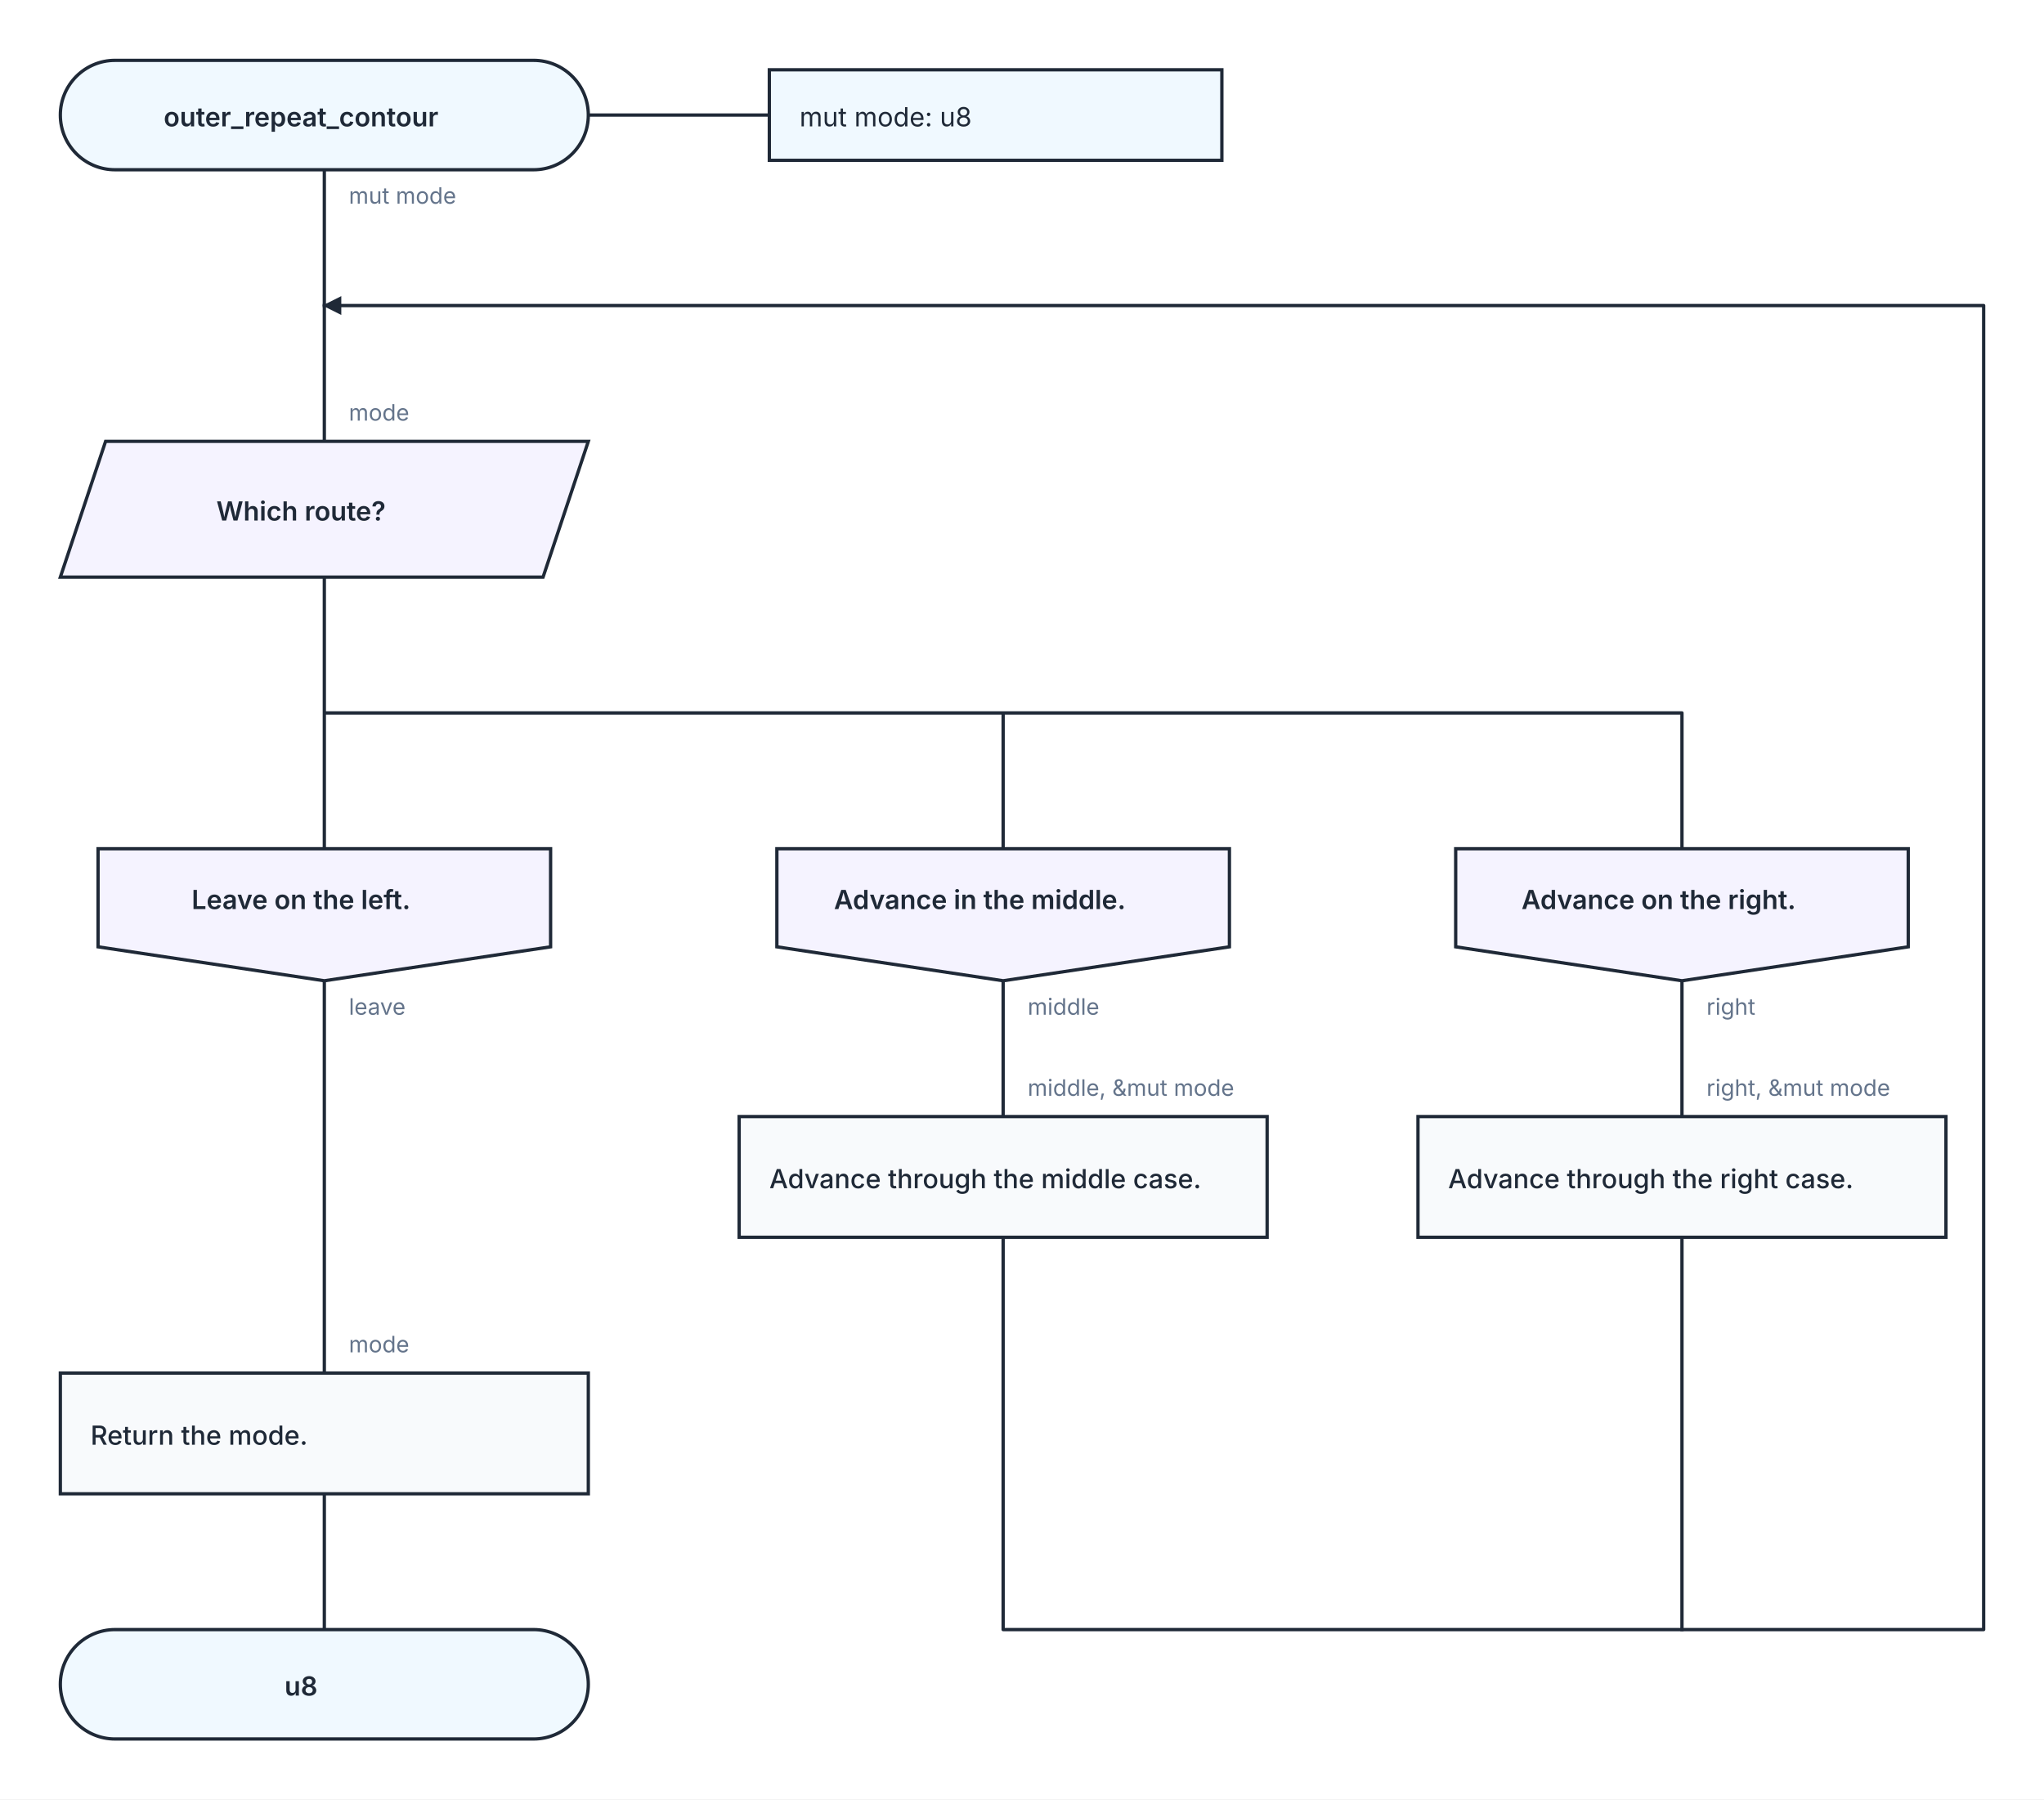
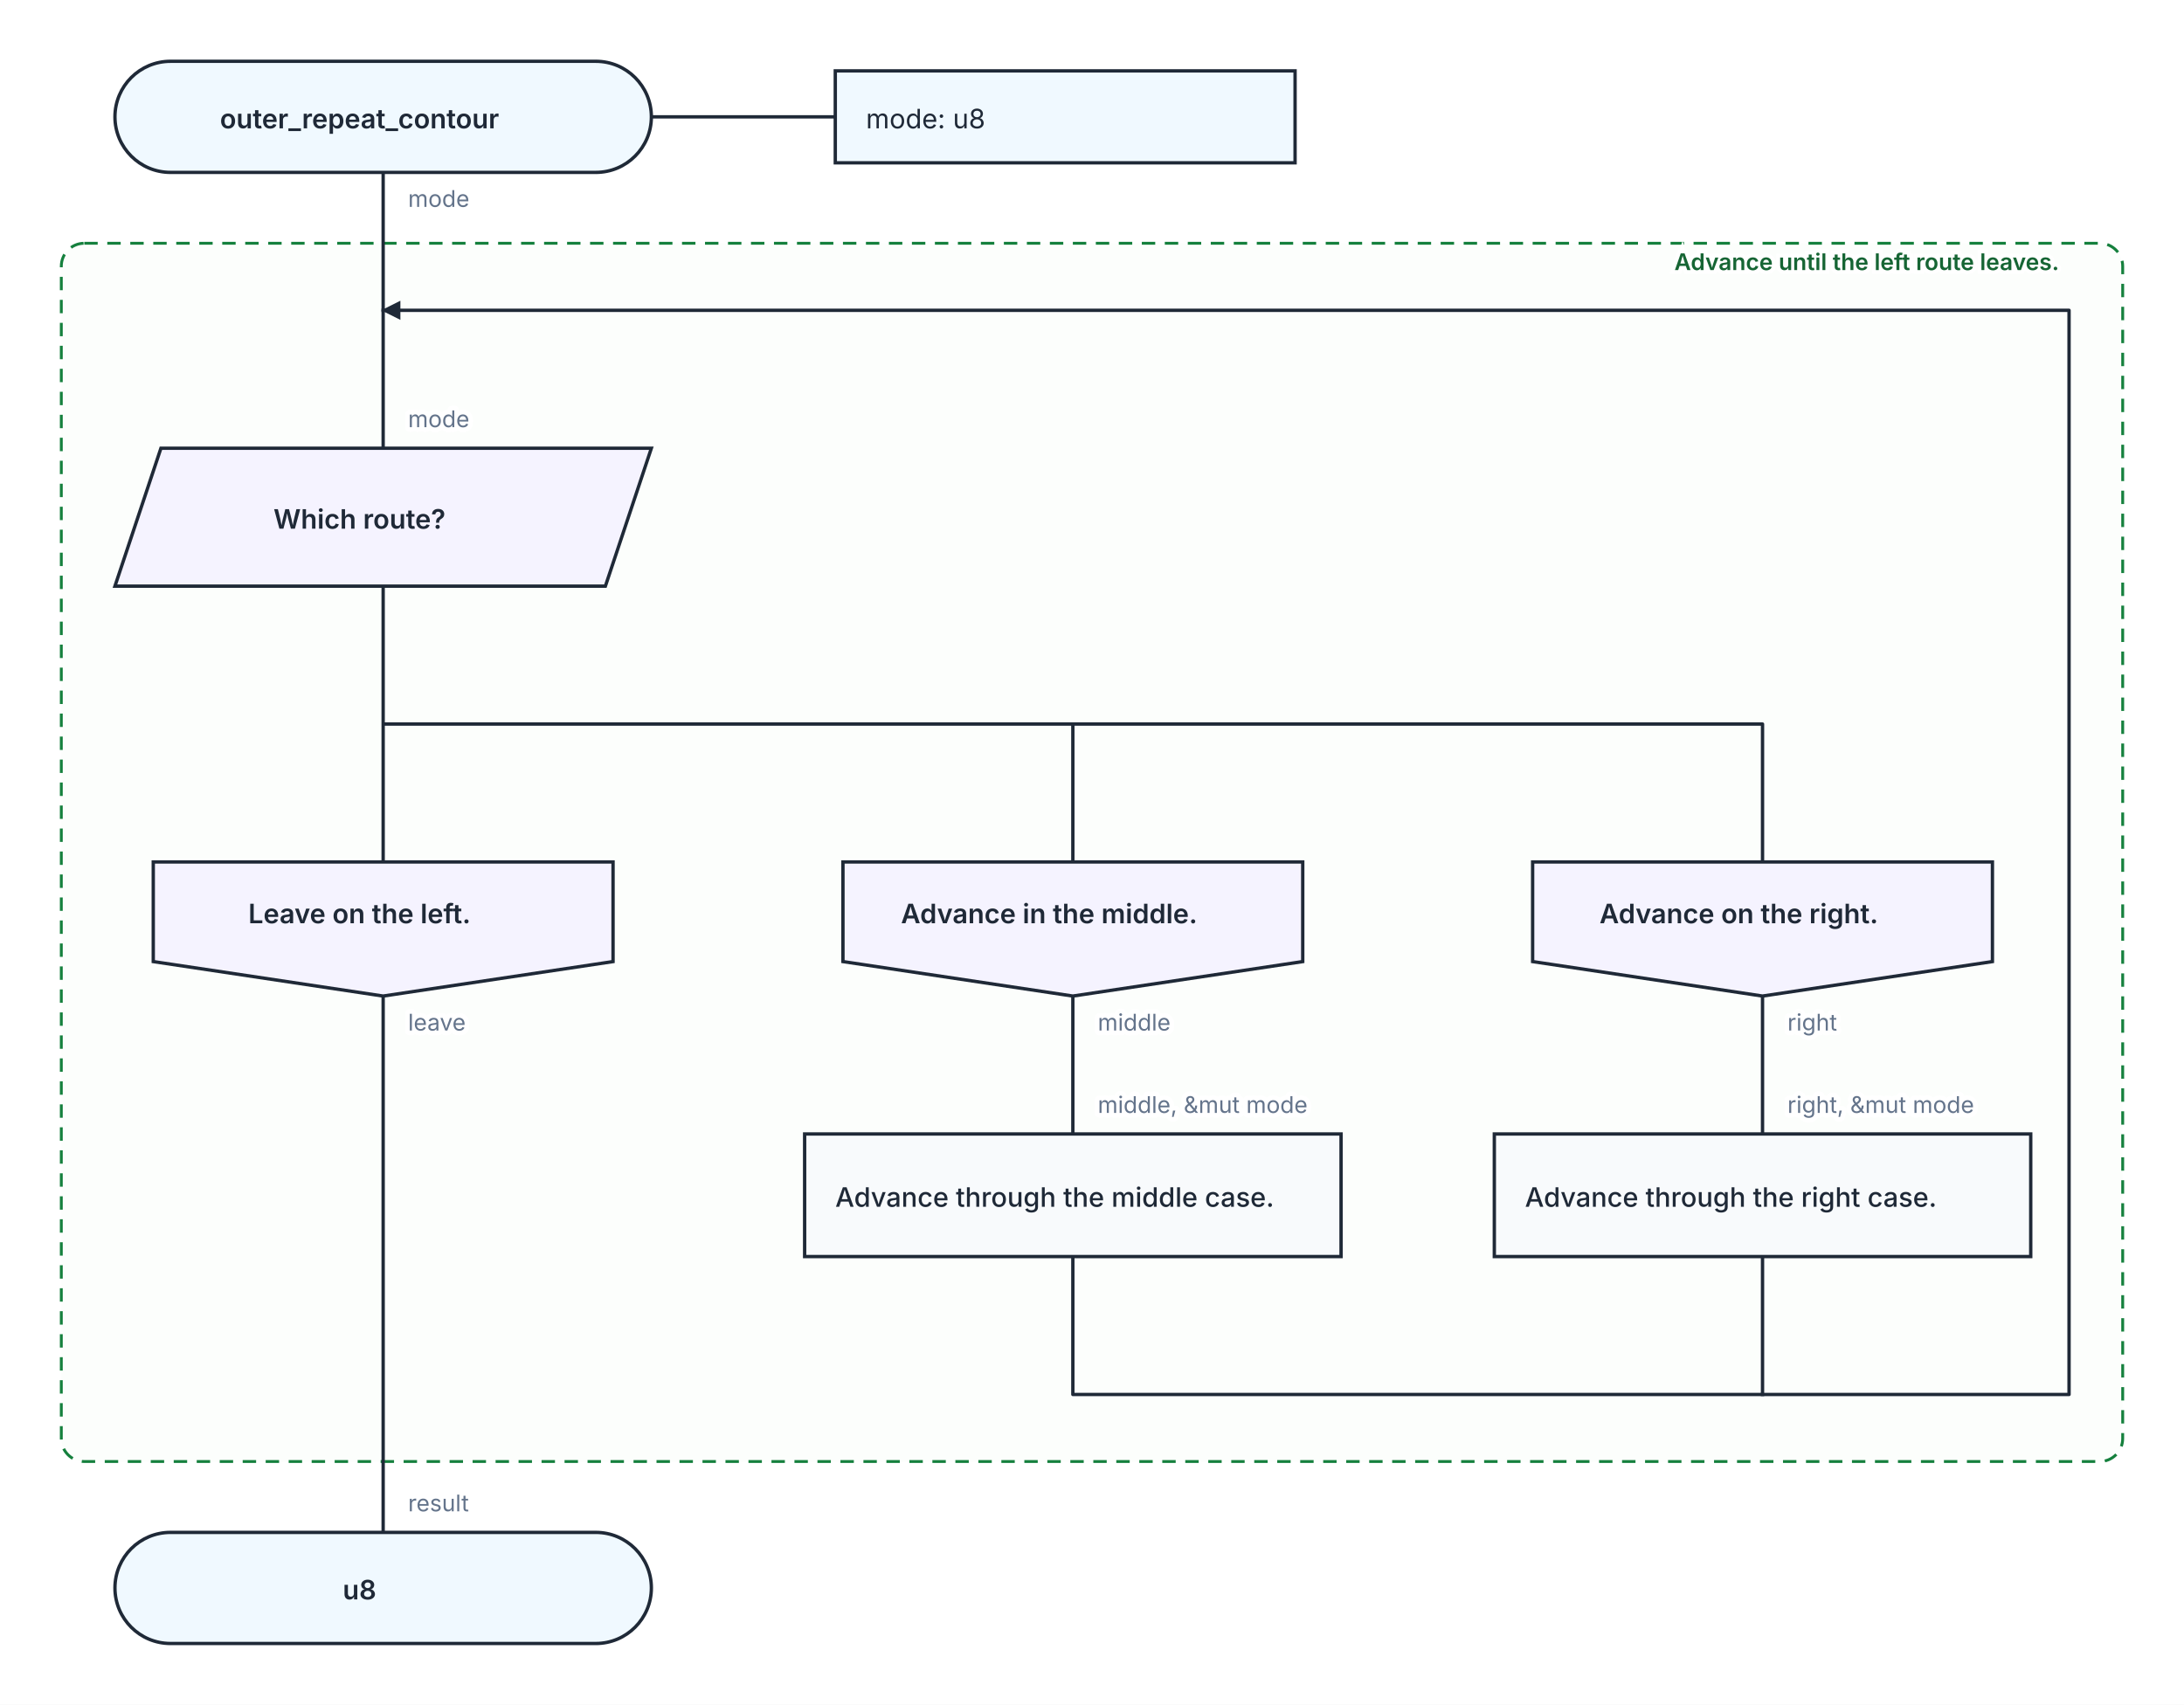
- <svg xmlns="http://www.w3.org/2000/svg" width="1084" height="954" viewBox="0 0 1084 954" role="img" aria-labelledby="kaalang-title" aria-describedby="kaalang-description">
+ <svg xmlns="http://www.w3.org/2000/svg" width="1140" height="890" viewBox="0 0 1140 890" role="img" aria-labelledby="kaalang-title" aria-describedby="kaalang-description">
  <defs>
    <style>
      svg { color: #1f2937; font-family: Inter, ui-sans-serif, system-ui, -apple-system, BlinkMacSystemFont, "Segoe UI", sans-serif; text-rendering: optimizeLegibility; }
      .connection { fill: none; stroke: currentColor; stroke-width: 1.75; stroke-linecap: square; stroke-linejoin: round; }
      .connection-label { fill: #64748b; font-size: 12px; font-weight: 400; paint-order: stroke; stroke: #ffffff; stroke-width: 5px; stroke-linejoin: round; text-anchor: start; }
      .branch-label { fill: currentColor; font-weight: 500; }
      .parameter-link { fill: none; stroke: currentColor; stroke-width: 1.75; }
      .node-shape { fill: #ffffff; stroke: currentColor; stroke-width: 1.75; }
      .start .node-shape, .end .node-shape, .parameter-panel .node-shape { fill: #f0f9ff; }
      .action .node-shape { fill: #f8fafc; }
+       .loop .node-shape { fill: #f0fdf4; stroke-width: 2; }
+       .loop-marker { fill: #15803d; font-size: 20px; font-weight: 700; text-anchor: middle; }
      .question .node-shape { fill: #fffbeb; }
      .select .node-shape, .case .node-shape { fill: #f5f3ff; }
      .label { fill: currentColor; font-size: 14px; text-anchor: middle; }
      .start .label, .question .label, .select .label, .case .label, .end .label { font-weight: 600; }
-       .action .label { font-weight: 500; text-anchor: start; }
+       .action .label, .loop .label { font-weight: 500; text-anchor: start; }
      .parameter-panel .label { font-weight: 400; text-anchor: start; }
+       .cycle-boundary { fill: #f0fdf433; stroke: #15803d; stroke-width: 1.5; stroke-dasharray: 7 5; }
+       .cycle-caption { fill: #166534; font-size: 12px; font-weight: 600; paint-order: stroke; stroke: #ffffff; stroke-width: 4px; }
    </style>
  </defs>
  <rect width="100%" height="100%" fill="#ffffff" />
+   <g class="cycle-regions">
+     <g>
+       <rect class="cycle-boundary" x="32" y="127" width="1076" height="636" rx="12" />
+       <text class="cycle-caption" x="1096" y="141" text-anchor="end" xml:space="preserve">
+         <tspan x="1096" dy="0">Advance until the left route leaves.</tspan>
+       </text>
+     </g>
+   </g>
  <g class="connections">
    <defs>
      <marker id="loop-arrow" markerWidth="10" markerHeight="10" refX="9" refY="5" orient="auto" markerUnits="userSpaceOnUse">
        <path d="M 0 0 L 10 5 L 0 10 Z" fill="currentColor" />
      </marker>
    </defs>
-     <path class="connection" d="       M 172 90 L 172 162       M 172 306 L 172 450       M 172 306 L 172 378 L 532 378 L 532 450       M 172 306 L 172 378 L 892 378 L 892 450       M 172 520 L 172 592       M 532 520 L 532 592       M 892 520 L 892 592       M 532 656 L 532 864 L 892 864       M 892 656 L 892 864       M 172 792 L 172 864       M 172 162 L 172 234       M 172 592 L 172 728     " />
-     <path class="connection" d="       M 892 864 L 1052 864 L 1052 162 L 172 162     " marker-end="url(#loop-arrow)" />
-     <text class="connection-label" x="185" y="108" xml:space="preserve">
-       <tspan x="185" dy="0">mut mode</tspan>
+     <path class="connection" d="       M 200 90 L 200 162       M 200 306 L 200 450       M 200 306 L 200 378 L 560 378 L 560 450       M 200 306 L 200 378 L 920 378 L 920 450       M 200 520 L 200 592       M 560 520 L 560 592       M 920 520 L 920 592       M 560 656 L 560 728 L 920 728       M 920 656 L 920 728       M 200 162 L 200 234       M 200 728 L 200 800       M 200 592 L 200 728     " />
+     <path class="connection" d="       M 920 728 L 1080 728 L 1080 162 L 200 162     " marker-end="url(#loop-arrow)" />
+     <text class="connection-label" x="213" y="108" xml:space="preserve">
+       <tspan x="213" dy="0">mode</tspan>
    </text>
-     <text class="connection-label" x="185" y="538" xml:space="preserve">
-       <tspan x="185" dy="0">leave</tspan>
+     <text class="connection-label" x="213" y="538" xml:space="preserve">
+       <tspan x="213" dy="0">leave</tspan>
    </text>
-     <text class="connection-label" x="545" y="538" xml:space="preserve">
-       <tspan x="545" dy="0">middle</tspan>
+     <text class="connection-label" x="573" y="538" xml:space="preserve">
+       <tspan x="573" dy="0">middle</tspan>
    </text>
-     <text class="connection-label" x="905" y="538" xml:space="preserve">
-       <tspan x="905" dy="0">right</tspan>
+     <text class="connection-label" x="933" y="538" xml:space="preserve">
+       <tspan x="933" dy="0">right</tspan>
    </text>
-     <text class="connection-label" x="185" y="223" xml:space="preserve">
-       <tspan x="185" dy="0">mode</tspan>
+     <text class="connection-label" x="213" y="223" xml:space="preserve">
+       <tspan x="213" dy="0">mode</tspan>
    </text>
-     <text class="connection-label" x="545" y="581" xml:space="preserve">
-       <tspan x="545" dy="0">middle, &amp;mut mode</tspan>
+     <text class="connection-label" x="573" y="581" xml:space="preserve">
+       <tspan x="573" dy="0">middle, &amp;mut mode</tspan>
    </text>
-     <text class="connection-label" x="905" y="581" xml:space="preserve">
-       <tspan x="905" dy="0">right, &amp;mut mode</tspan>
+     <text class="connection-label" x="933" y="581" xml:space="preserve">
+       <tspan x="933" dy="0">right, &amp;mut mode</tspan>
    </text>
-     <text class="connection-label" x="185" y="717" xml:space="preserve">
-       <tspan x="185" dy="0">mode</tspan>
+     <text class="connection-label" x="213" y="789" xml:space="preserve">
+       <tspan x="213" dy="0">result</tspan>
    </text>
  </g>
  <g class="nodes">
-     <path class="parameter-link" d="M 312 61 L 408 61" />
-     <g class="parameter-panel" transform="translate(528 61)">
+     <path class="parameter-link" d="M 340 61 L 436 61" />
+     <g class="parameter-panel" transform="translate(556 61)">
      <rect class="node-shape" x="-120" y="-24" width="240" height="48" />
      <text class="label" x="-104" y="6" xml:space="preserve">
-         <tspan x="-104" dy="0">mut mode: u8</tspan>
+         <tspan x="-104" dy="0">mode: u8</tspan>
      </text>
    </g>
-     <g class="node start" transform="translate(172 61)">
+     <g class="node start" transform="translate(200 61)">
      <rect class="node-shape" x="-140" y="-29" width="280" height="58" rx="29" />
      <text class="label" y="6" xml:space="preserve">
        <tspan x="0" dy="0">outer_repeat_contour</tspan>
      </text>
    </g>
-     <g class="node select" transform="translate(172 270)">
+     <g class="node select" transform="translate(200 270)">
      <polygon class="node-shape" points="-116,-36 140,-36 116,36 -140,36" />
      <text class="label" y="6" xml:space="preserve">
        <tspan x="0" dy="0">Which route?</tspan>
      </text>
    </g>
-     <g class="node case" transform="translate(172 485)">
+     <g class="node case" transform="translate(200 485)">
      <polygon class="node-shape" points="-120,-35 120,-35 120,17 0,35 -120,17" />
      <text class="label" y="-3" xml:space="preserve">
        <tspan x="0" dy="0">Leave on the left.</tspan>
      </text>
    </g>
-     <g class="node case" transform="translate(532 485)">
+     <g class="node case" transform="translate(560 485)">
      <polygon class="node-shape" points="-120,-35 120,-35 120,17 0,35 -120,17" />
      <text class="label" y="-3" xml:space="preserve">
        <tspan x="0" dy="0">Advance in the middle.</tspan>
      </text>
    </g>
-     <g class="node case" transform="translate(892 485)">
+     <g class="node case" transform="translate(920 485)">
      <polygon class="node-shape" points="-120,-35 120,-35 120,17 0,35 -120,17" />
      <text class="label" y="-3" xml:space="preserve">
        <tspan x="0" dy="0">Advance on the right.</tspan>
      </text>
    </g>
-     <g class="node action" transform="translate(532 624)">
+     <g class="node action" transform="translate(560 624)">
      <rect class="node-shape" x="-140" y="-32" width="280" height="64" />
      <text class="label" y="6" xml:space="preserve">
        <tspan x="-124" dy="0">Advance through the middle case.</tspan>
      </text>
    </g>
-     <g class="node action" transform="translate(892 624)">
+     <g class="node action" transform="translate(920 624)">
      <rect class="node-shape" x="-140" y="-32" width="280" height="64" />
      <text class="label" y="6" xml:space="preserve">
        <tspan x="-124" dy="0">Advance through the right case.</tspan>
      </text>
    </g>
-     <g class="node action" transform="translate(172 760)">
-       <rect class="node-shape" x="-140" y="-32" width="280" height="64" />
-       <text class="label" y="6" xml:space="preserve">
-         <tspan x="-124" dy="0">Return the mode.</tspan>
-       </text>
-     </g>
-     <g class="node end" transform="translate(172 893)">
+     <g class="node end" transform="translate(200 829)">
      <rect class="node-shape" x="-140" y="-29" width="280" height="58" rx="29" />
      <text class="label" y="6" xml:space="preserve">
        <tspan x="0" dy="0">u8</tspan>
      </text>
    </g>
  </g>
</svg>
